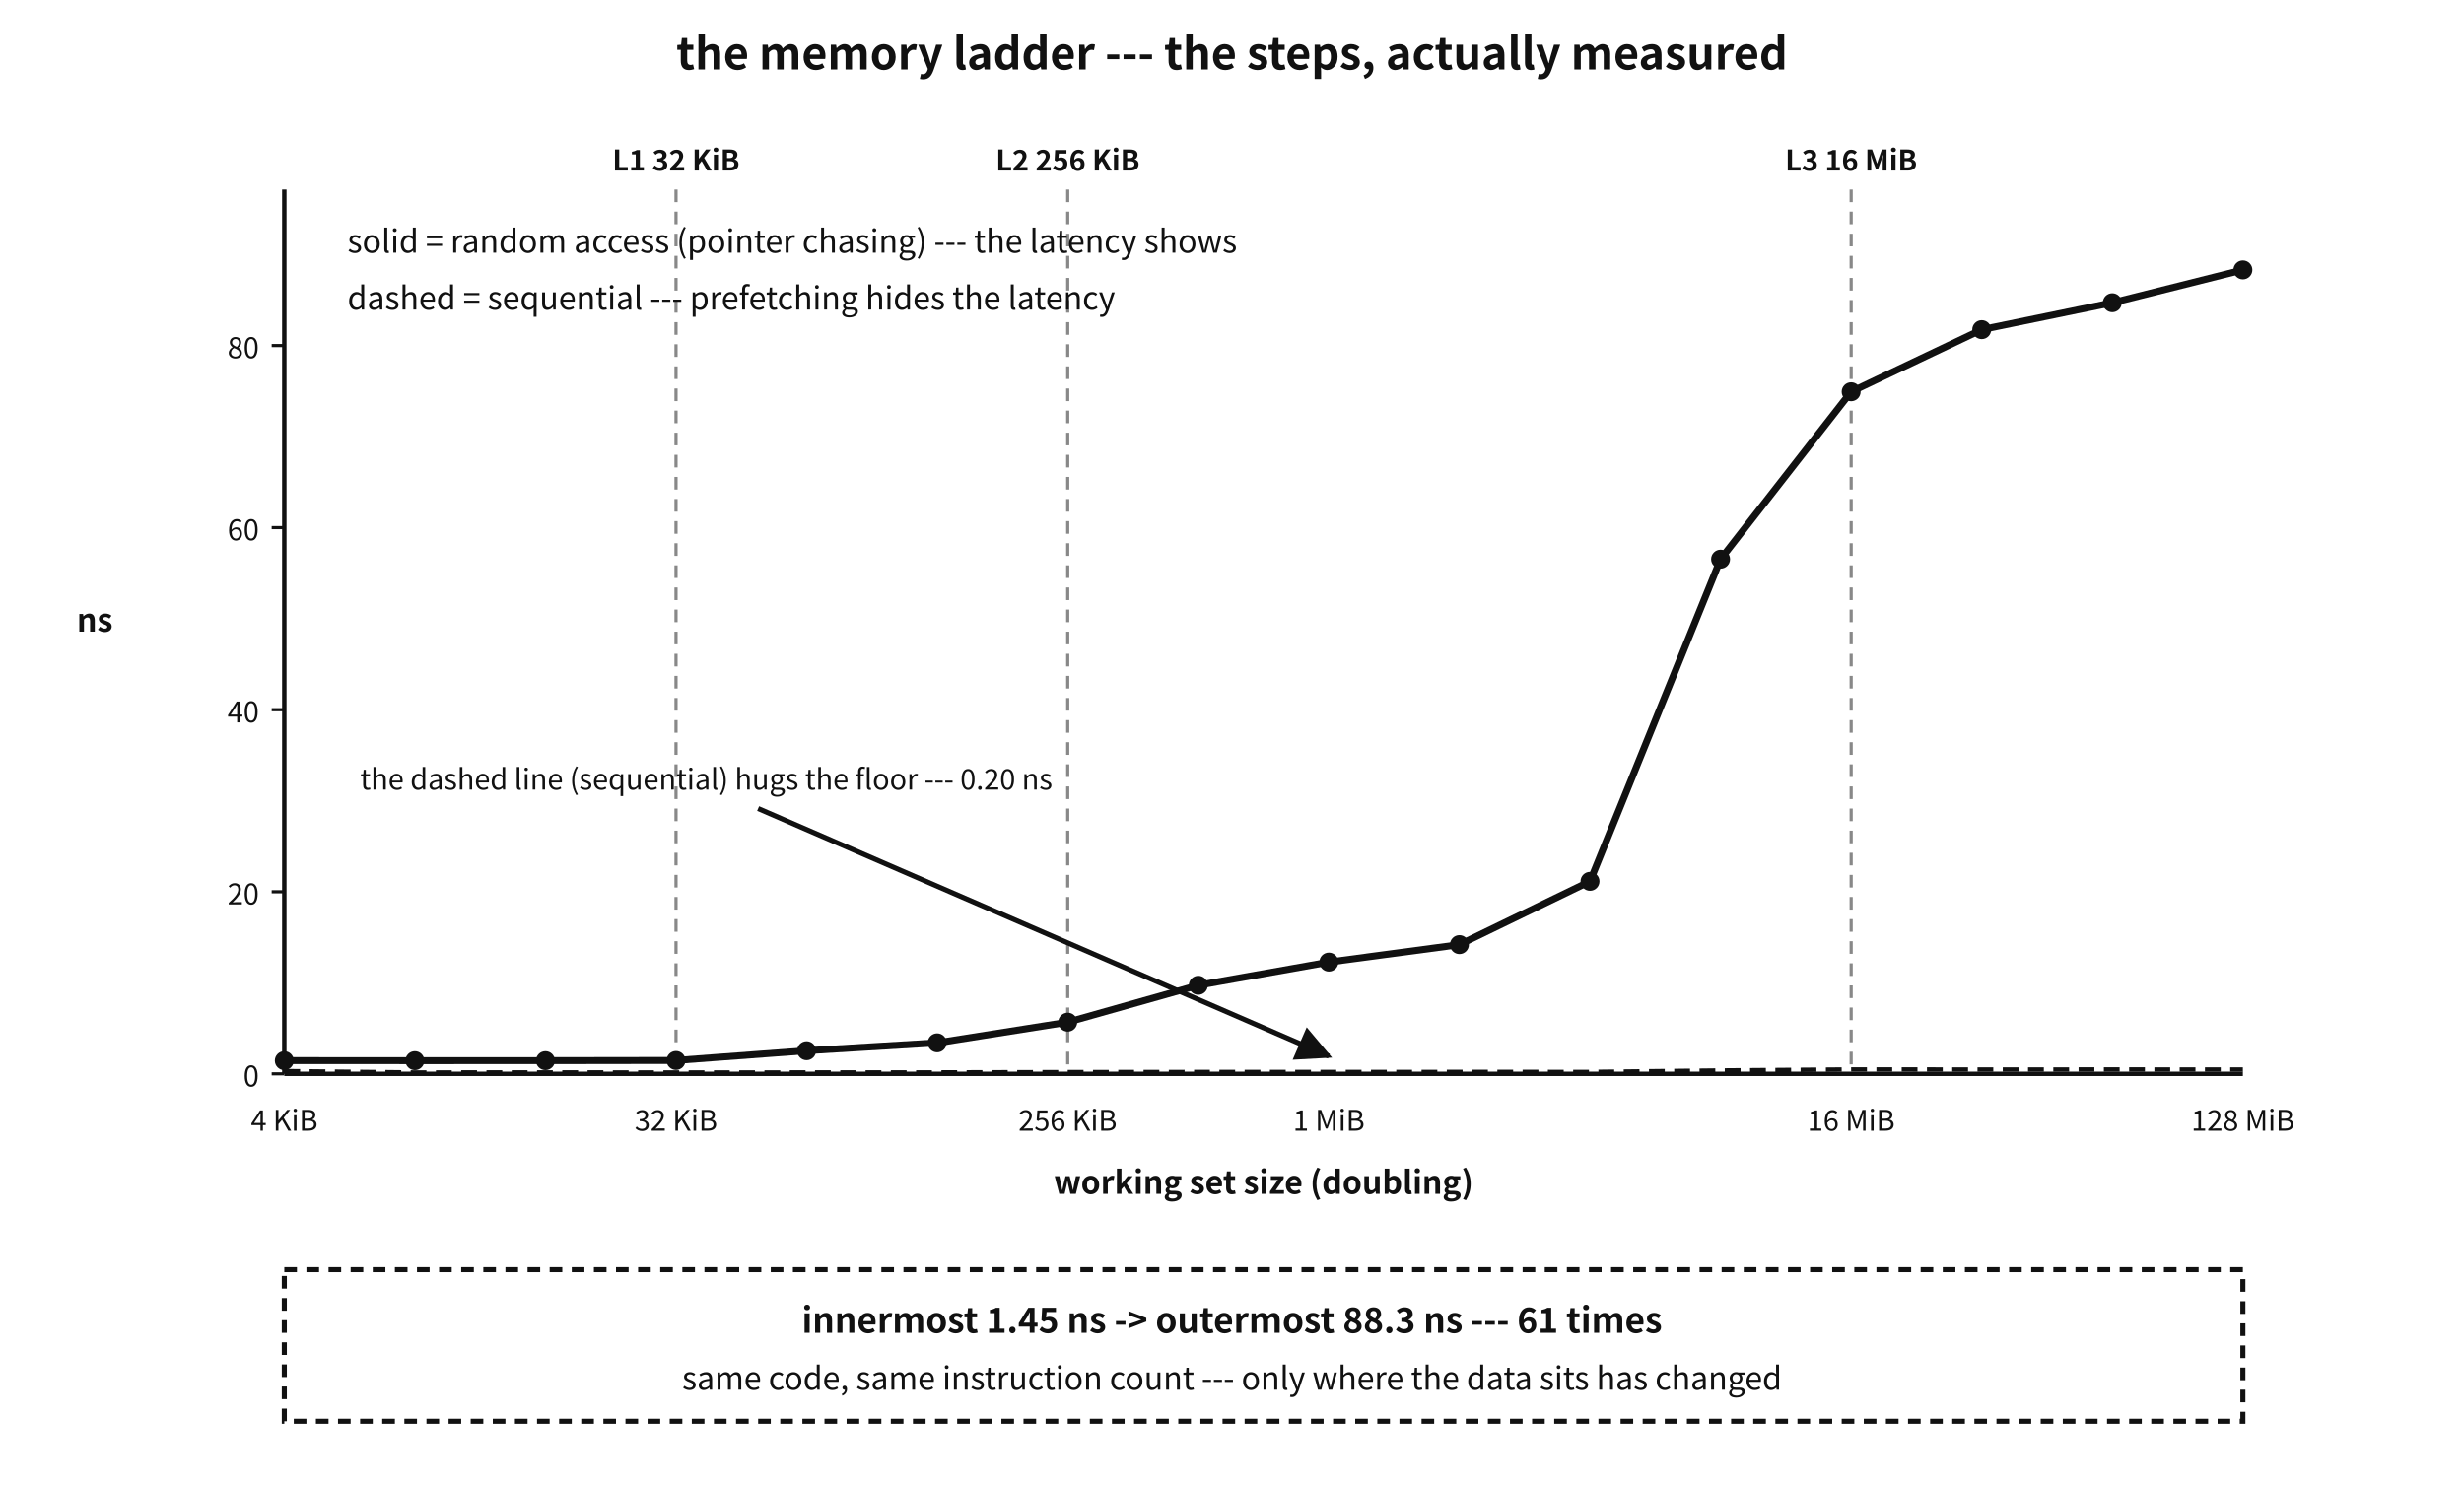
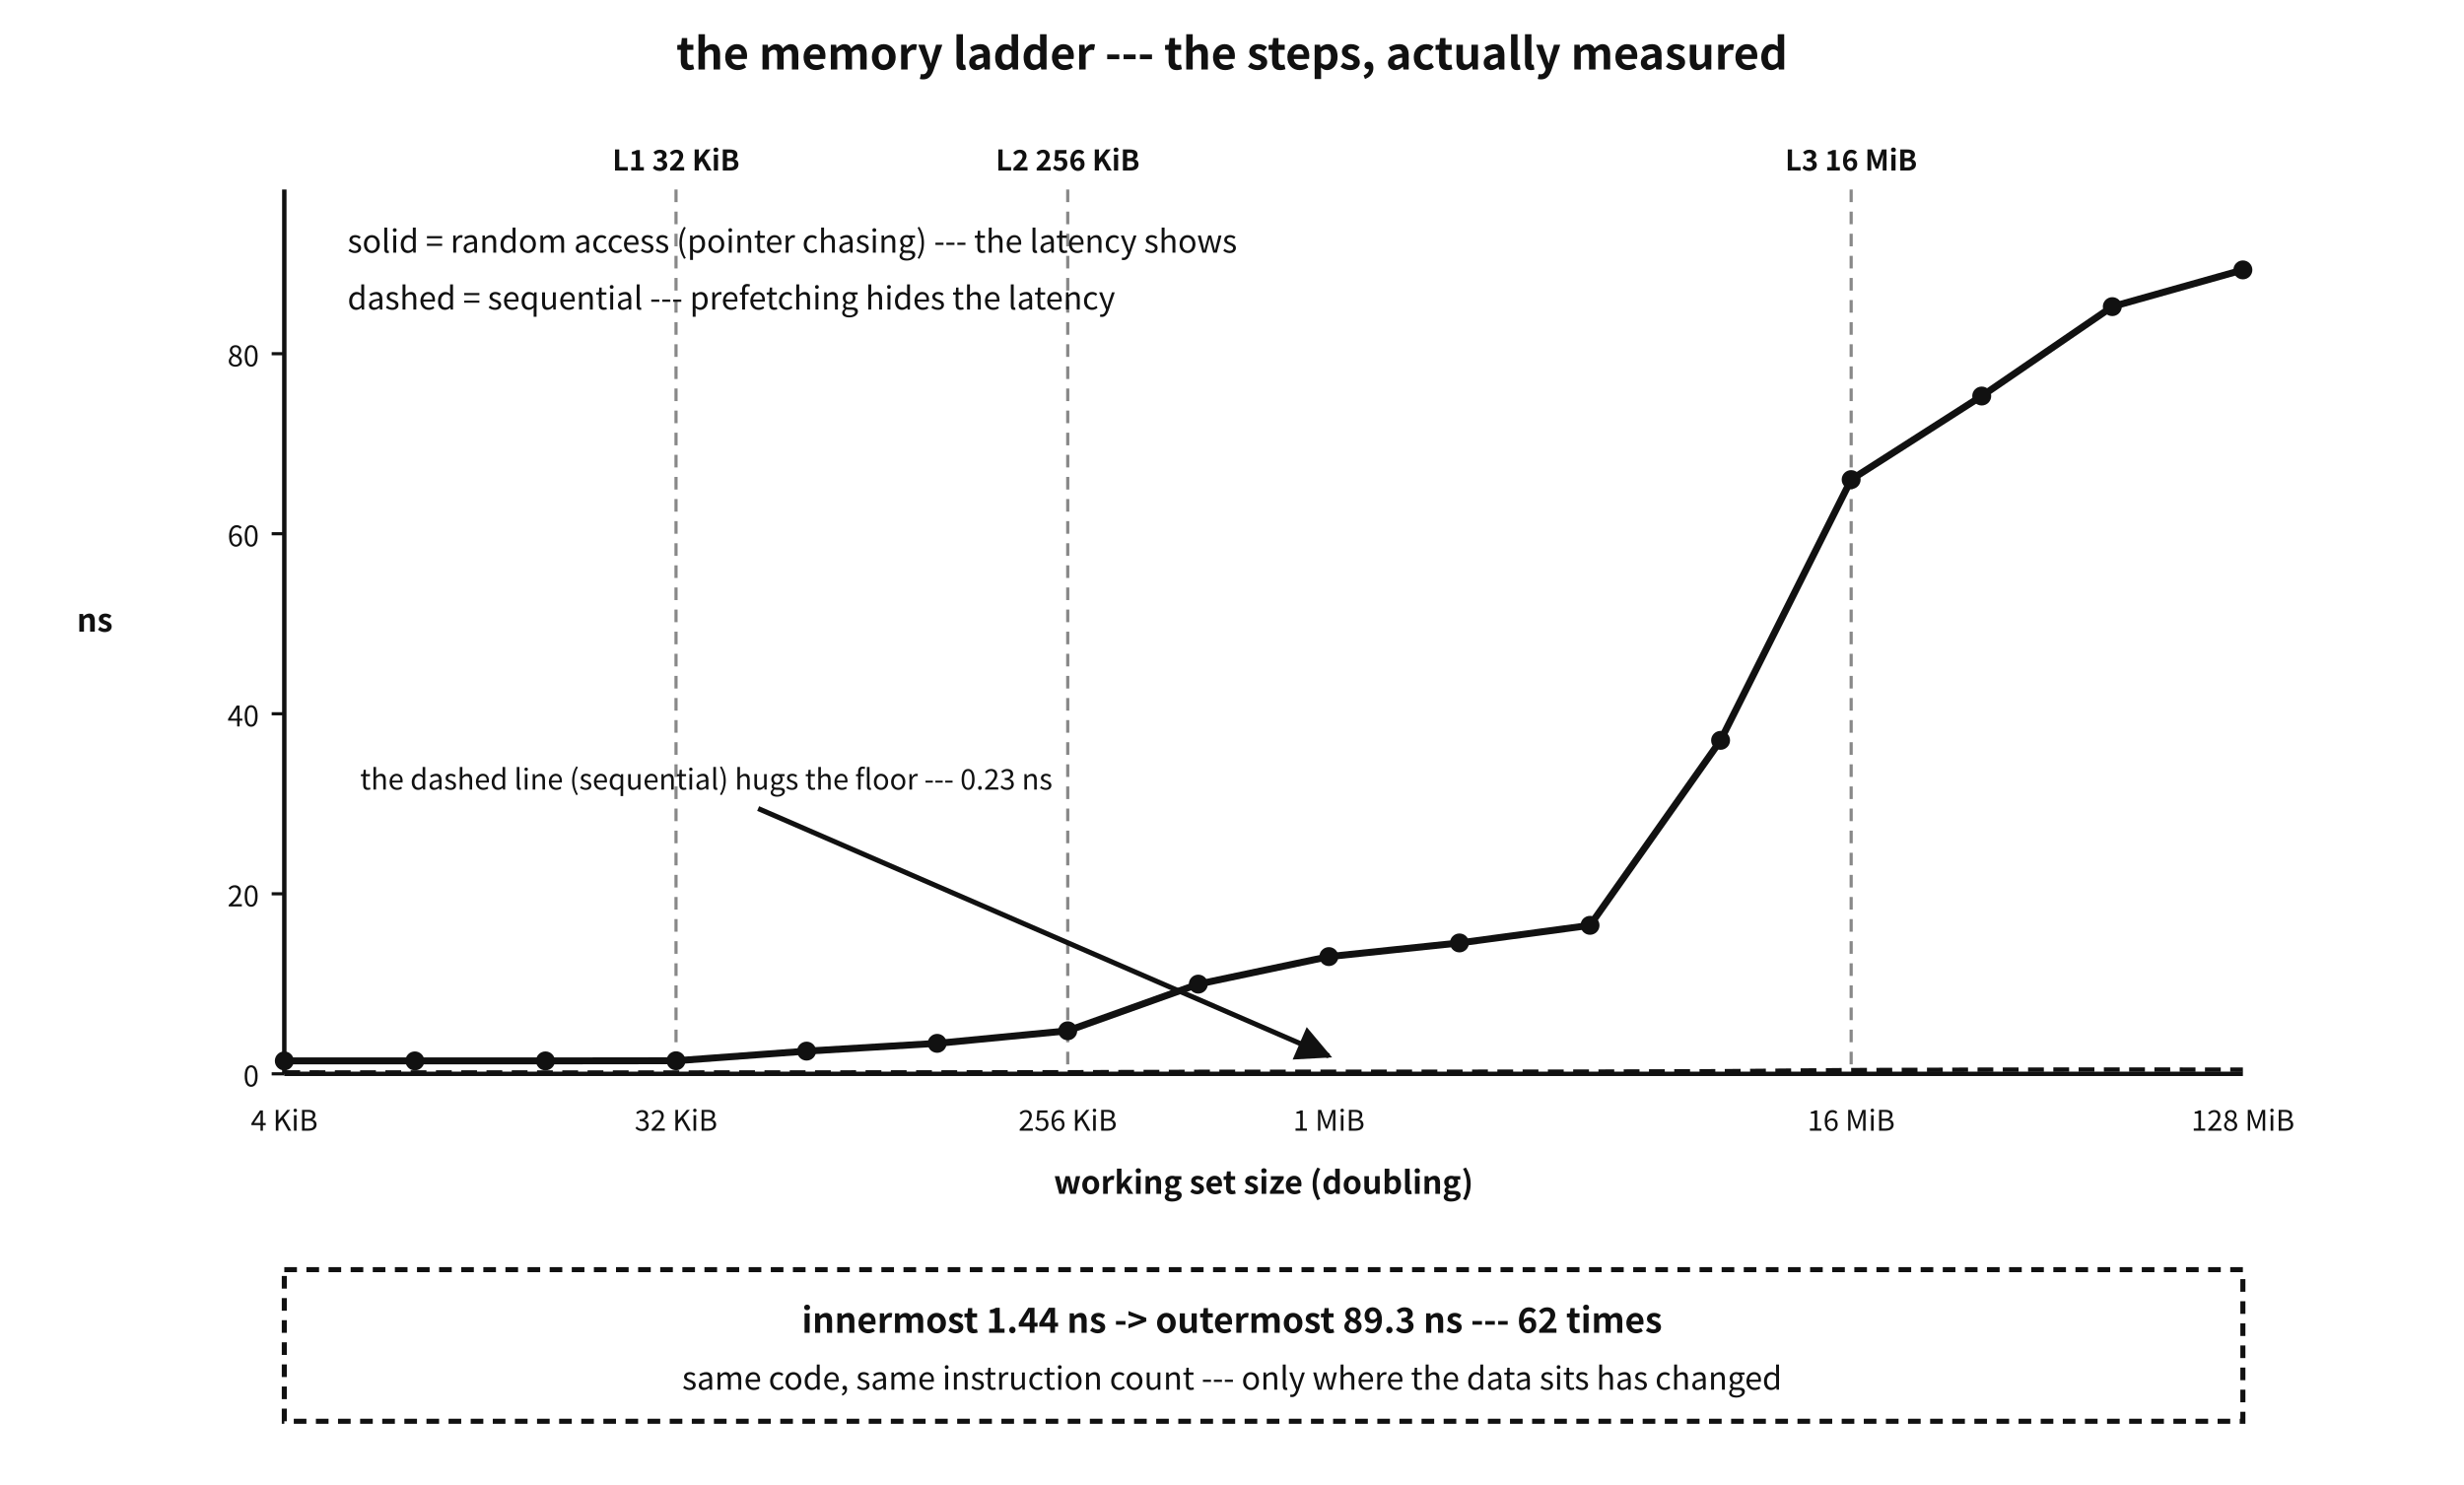
<svg xmlns="http://www.w3.org/2000/svg" viewBox="0 0 780 470" width="780" height="470" font-family="Noto Sans CJK KR, Noto Sans, sans-serif">
  <rect width="780" height="470" fill="none" />
  <defs>
    <marker id="a" viewBox="0 0 10 10" refX="9" refY="5" markerWidth="7" markerHeight="7" orient="auto-start-reverse">
      <path d="M0,0 L10,5 L0,10 z" fill="#111" />
    </marker>
    <pattern id="hatch" width="6" height="6" patternUnits="userSpaceOnUse" patternTransform="rotate(45)">
      <line x1="0" y1="0" x2="0" y2="6" stroke="#111" stroke-width="1" opacity="0.35" />
    </pattern>
  </defs>
  <text x="390.0" y="22" font-size="14" font-weight="bold" text-anchor="middle" fill="#111">the memory ladder --- the steps, actually measured</text>
  <line x1="90" y1="340" x2="710" y2="340" stroke="#111" stroke-width="1.4" />
  <line x1="90" y1="60" x2="90" y2="340" stroke="#111" stroke-width="1.4" />
  <line x1="86" y1="340.0" x2="90" y2="340.0" stroke="#111" stroke-width="1" />
  <text x="82" y="344.0" font-size="9" font-weight="normal" text-anchor="end" fill="#111">0</text>
-   <line x1="86" y1="282.352" x2="90" y2="282.352" stroke="#111" stroke-width="1" />
-   <text x="82" y="286.352" font-size="9" font-weight="normal" text-anchor="end" fill="#111">20</text>
-   <line x1="86" y1="224.705" x2="90" y2="224.705" stroke="#111" stroke-width="1" />
-   <text x="82" y="228.705" font-size="9" font-weight="normal" text-anchor="end" fill="#111">40</text>
-   <line x1="86" y1="167.057" x2="90" y2="167.057" stroke="#111" stroke-width="1" />
-   <text x="82" y="171.057" font-size="9" font-weight="normal" text-anchor="end" fill="#111">60</text>
-   <line x1="86" y1="109.41" x2="90" y2="109.41" stroke="#111" stroke-width="1" />
-   <text x="82" y="113.41" font-size="9" font-weight="normal" text-anchor="end" fill="#111">80</text>
+   <line x1="86" y1="282.999" x2="90" y2="282.999" stroke="#111" stroke-width="1" />
+   <text x="82" y="286.999" font-size="9" font-weight="normal" text-anchor="end" fill="#111">20</text>
+   <line x1="86" y1="225.997" x2="90" y2="225.997" stroke="#111" stroke-width="1" />
+   <text x="82" y="229.997" font-size="9" font-weight="normal" text-anchor="end" fill="#111">40</text>
+   <line x1="86" y1="168.996" x2="90" y2="168.996" stroke="#111" stroke-width="1" />
+   <text x="82" y="172.996" font-size="9" font-weight="normal" text-anchor="end" fill="#111">60</text>
+   <line x1="86" y1="111.994" x2="90" y2="111.994" stroke="#111" stroke-width="1" />
+   <text x="82" y="115.994" font-size="9" font-weight="normal" text-anchor="end" fill="#111">80</text>
  <text x="30" y="200.0" font-size="10" font-weight="bold" text-anchor="middle" fill="#111">ns</text>
  <text x="400.0" y="378" font-size="10" font-weight="bold" text-anchor="middle" fill="#111">working set size (doubling)</text>
  <line x1="214.0" y1="60" x2="214.0" y2="340" stroke="#888" stroke-width="1" stroke-dasharray="4 3" />
  <text x="214.0" y="54" font-size="9" font-weight="bold" text-anchor="middle" fill="#111">L1 32 KiB</text>
  <line x1="338.0" y1="60" x2="338.0" y2="340" stroke="#888" stroke-width="1" stroke-dasharray="4 3" />
  <text x="338.0" y="54" font-size="9" font-weight="bold" text-anchor="middle" fill="#111">L2 256 KiB</text>
  <line x1="586.0" y1="60" x2="586.0" y2="340" stroke="#888" stroke-width="1" stroke-dasharray="4 3" />
  <text x="586.0" y="54" font-size="9" font-weight="bold" text-anchor="middle" fill="#111">L3 16 MiB</text>
-   <polyline points="90.0,335.823 131.333,335.829 172.667,335.826 214.0,335.766 255.333,332.682 296.667,330.183 338.0,323.64 379.333,311.96 420.667,304.619 462.0,299.082 503.333,279.049 544.667,177.045 586.0,124.038 627.333,104.372 668.667,95.848 710.0,85.455" fill="none" stroke="#111" stroke-width="2.2" />
-   <circle cx="90.0" cy="335.823" r="3" fill="#111" />
-   <circle cx="131.333" cy="335.829" r="3" fill="#111" />
-   <circle cx="172.667" cy="335.826" r="3" fill="#111" />
-   <circle cx="214.0" cy="335.766" r="3" fill="#111" />
-   <circle cx="255.333" cy="332.682" r="3" fill="#111" />
-   <circle cx="296.667" cy="330.183" r="3" fill="#111" />
-   <circle cx="338.0" cy="323.64" r="3" fill="#111" />
-   <circle cx="379.333" cy="311.96" r="3" fill="#111" />
-   <circle cx="420.667" cy="304.619" r="3" fill="#111" />
-   <circle cx="462.0" cy="299.082" r="3" fill="#111" />
-   <circle cx="503.333" cy="279.049" r="3" fill="#111" />
-   <circle cx="544.667" cy="177.045" r="3" fill="#111" />
-   <circle cx="586.0" cy="124.038" r="3" fill="#111" />
-   <circle cx="627.333" cy="104.372" r="3" fill="#111" />
-   <circle cx="668.667" cy="95.848" r="3" fill="#111" />
+   <polyline points="90.0,335.907 131.333,335.907 172.667,335.904 214.0,335.856 255.333,332.806 296.667,330.347 338.0,326.374 379.333,311.593 420.667,302.881 462.0,298.554 503.333,292.98 544.667,234.413 586.0,151.853 627.333,125.39 668.667,97.089 710.0,85.455" fill="none" stroke="#111" stroke-width="2.2" />
+   <circle cx="90.0" cy="335.907" r="3" fill="#111" />
+   <circle cx="131.333" cy="335.907" r="3" fill="#111" />
+   <circle cx="172.667" cy="335.904" r="3" fill="#111" />
+   <circle cx="214.0" cy="335.856" r="3" fill="#111" />
+   <circle cx="255.333" cy="332.806" r="3" fill="#111" />
+   <circle cx="296.667" cy="330.347" r="3" fill="#111" />
+   <circle cx="338.0" cy="326.374" r="3" fill="#111" />
+   <circle cx="379.333" cy="311.593" r="3" fill="#111" />
+   <circle cx="420.667" cy="302.881" r="3" fill="#111" />
+   <circle cx="462.0" cy="298.554" r="3" fill="#111" />
+   <circle cx="503.333" cy="292.98" r="3" fill="#111" />
+   <circle cx="544.667" cy="234.413" r="3" fill="#111" />
+   <circle cx="586.0" cy="151.853" r="3" fill="#111" />
+   <circle cx="627.333" cy="125.39" r="3" fill="#111" />
+   <circle cx="668.667" cy="97.089" r="3" fill="#111" />
  <circle cx="710.0" cy="85.455" r="3" fill="#111" />
-   <polyline points="90.0,339.135 131.333,339.571 172.667,339.547 214.0,339.579 255.333,339.559 296.667,339.545 338.0,339.455 379.333,339.412 420.667,339.409 462.0,339.395 503.333,339.398 544.667,338.934 586.0,338.608 627.333,338.637 668.667,338.622 710.0,338.637" fill="none" stroke="#111" stroke-width="1.4" stroke-dasharray="5 3" />
-   <text x="114" y="250.0" font-size="9" font-weight="normal" text-anchor="start" fill="#111">the dashed line (sequential) hugs the floor --- 0.20 ns</text>
-   <line x1="240" y1="256.0" x2="420.667" y2="334.409" stroke="#111" stroke-width="1.6" marker-end="url(#a)" />
+   <polyline points="90.0,339.558 131.333,339.575 172.667,339.584 214.0,339.587 255.333,339.57 296.667,339.547 338.0,339.515 379.333,339.376 420.667,339.347 462.0,339.339 503.333,339.307 544.667,339.179 586.0,338.823 627.333,338.686 668.667,338.649 710.0,338.686" fill="none" stroke="#111" stroke-width="1.4" stroke-dasharray="5 3" />
+   <text x="114" y="250.0" font-size="9" font-weight="normal" text-anchor="start" fill="#111">the dashed line (sequential) hugs the floor --- 0.23 ns</text>
+   <line x1="240" y1="256.0" x2="420.667" y2="334.347" stroke="#111" stroke-width="1.6" marker-end="url(#a)" />
  <text x="90.0" y="358" font-size="9" font-weight="normal" text-anchor="middle" fill="#111">4 KiB</text>
  <text x="214.0" y="358" font-size="9" font-weight="normal" text-anchor="middle" fill="#111">32 KiB</text>
  <text x="338.0" y="358" font-size="9" font-weight="normal" text-anchor="middle" fill="#111">256 KiB</text>
  <text x="420.667" y="358" font-size="9" font-weight="normal" text-anchor="middle" fill="#111">1 MiB</text>
  <text x="586.0" y="358" font-size="9" font-weight="normal" text-anchor="middle" fill="#111">16 MiB</text>
  <text x="710.0" y="358" font-size="9" font-weight="normal" text-anchor="middle" fill="#111">128 MiB</text>
  <text x="110" y="80" font-size="10" font-weight="normal" text-anchor="start" fill="#111">solid = random access (pointer chasing) --- the latency shows</text>
  <text x="110" y="98" font-size="10" font-weight="normal" text-anchor="start" fill="#111">dashed = sequential --- prefetching hides the latency</text>
  <rect x="90" y="402" width="620" height="48" fill="none" stroke="#111" stroke-width="1.6" stroke-dasharray="4 3" />
-   <text x="390.0" y="422" font-size="11" font-weight="bold" text-anchor="middle" fill="#111">innermost 1.45 ns -&gt; outermost 88.3 ns --- 61 times</text>
+   <text x="390.0" y="422" font-size="11" font-weight="bold" text-anchor="middle" fill="#111">innermost 1.44 ns -&gt; outermost 89.3 ns --- 62 times</text>
  <text x="390.0" y="440" font-size="10" font-weight="normal" text-anchor="middle" fill="#111">same code, same instruction count --- only where the data sits has changed</text>
</svg>
